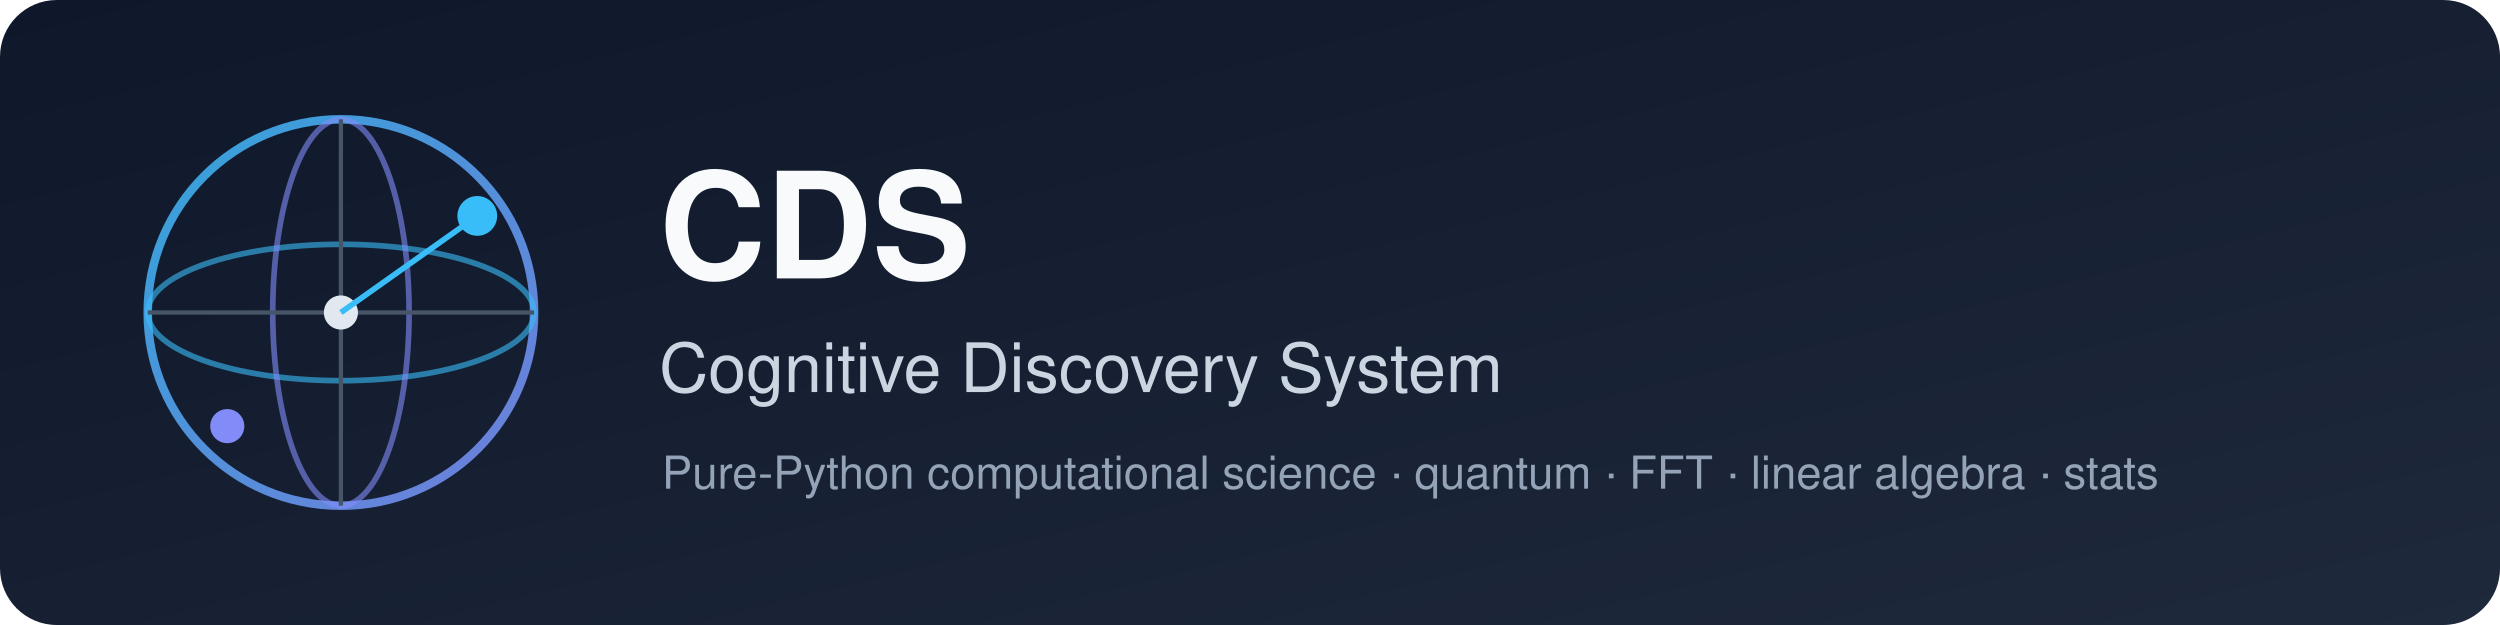
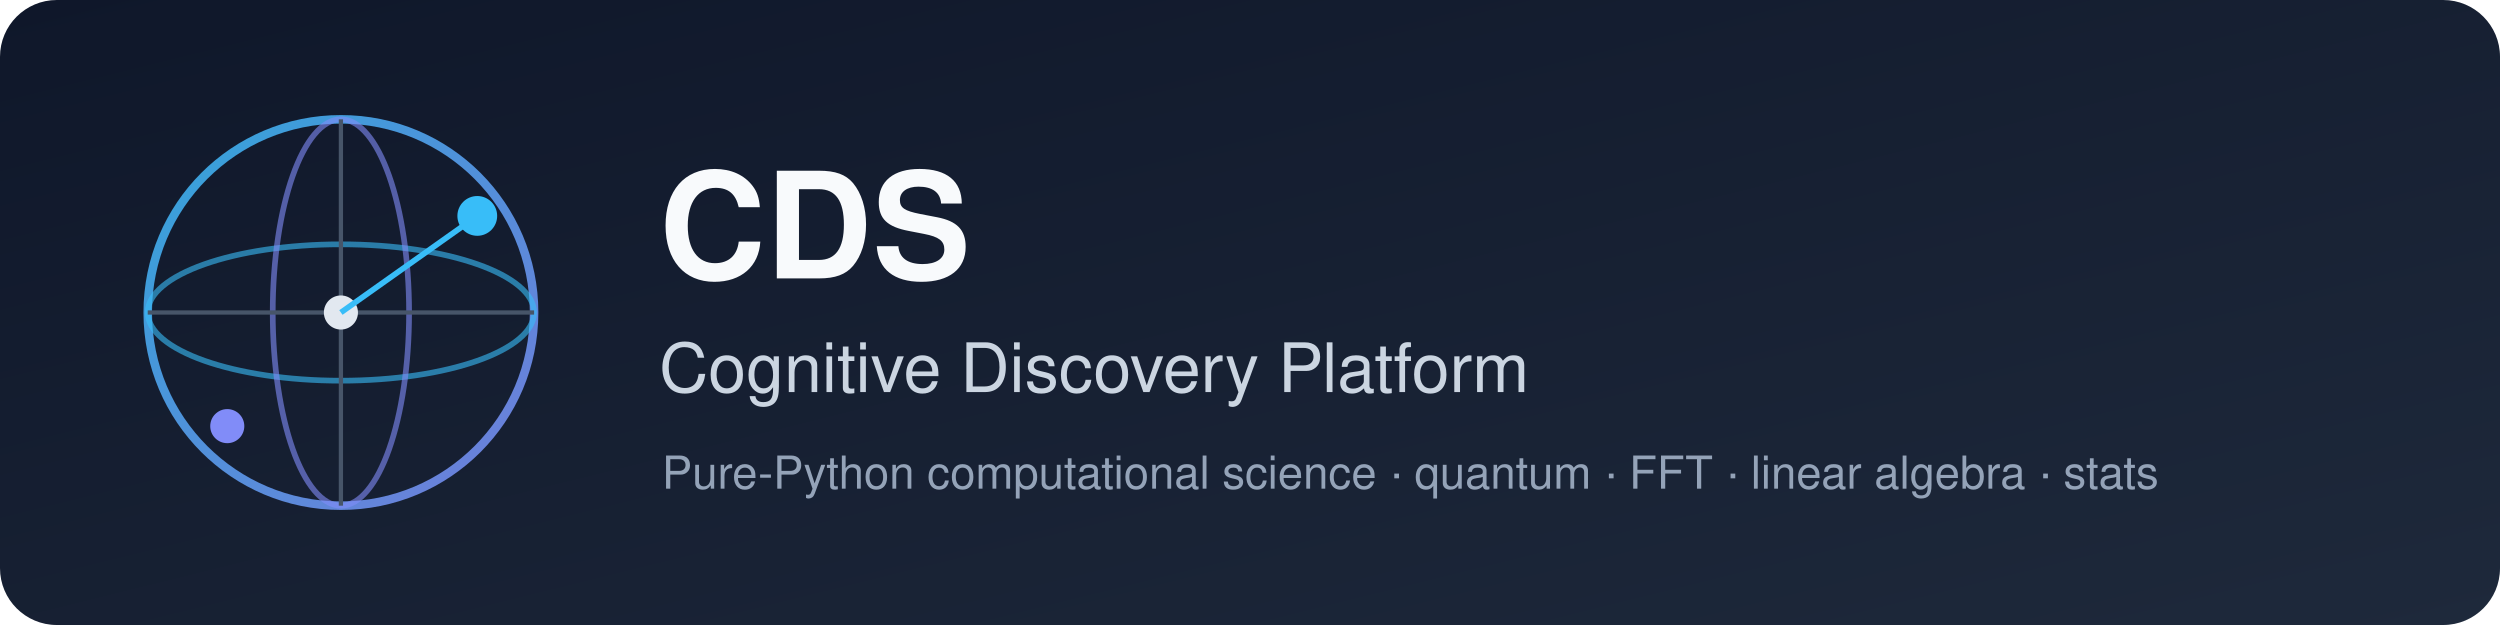
- <svg xmlns="http://www.w3.org/2000/svg" width="880" height="220" viewBox="0 0 880 220" role="img" aria-label="Cognitive Discovery System">
+ <svg xmlns="http://www.w3.org/2000/svg" width="880" height="220" viewBox="0 0 880 220" role="img" aria-label="Cognitive Discovery Platform">
  <defs>
    <linearGradient id="bg" x1="0" y1="0" x2="1" y2="1">
      <stop offset="0" stop-color="#0f172a" />
      <stop offset="1" stop-color="#1e293b" />
    </linearGradient>
    <linearGradient id="accent" x1="0" y1="0" x2="1" y2="1">
      <stop offset="0" stop-color="#38bdf8" />
      <stop offset="1" stop-color="#818cf8" />
    </linearGradient>
  </defs>
  <rect width="880" height="220" rx="20" fill="url(#bg)" />
  <g transform="translate(120,110)">
    <circle r="68" fill="none" stroke="url(#accent)" stroke-width="3" opacity="0.85" />
    <ellipse rx="68" ry="24" fill="none" stroke="#38bdf8" stroke-width="2" opacity="0.6" />
    <ellipse rx="24" ry="68" fill="none" stroke="#818cf8" stroke-width="2" opacity="0.6" />
    <line x1="-68" y1="0" x2="68" y2="0" stroke="#475569" stroke-width="1.5" />
    <line x1="0" y1="-68" x2="0" y2="68" stroke="#475569" stroke-width="1.5" />
    <circle cx="48" cy="-34" r="7" fill="#38bdf8" />
    <circle cx="-40" cy="40" r="6" fill="#818cf8" />
    <circle cx="0" cy="0" r="6" fill="#e2e8f0" />
    <line x1="0" y1="0" x2="48" y2="-34" stroke="#38bdf8" stroke-width="2" />
  </g>
  <text x="232" y="98" font-family="'Segoe UI',Helvetica,Arial,sans-serif" font-size="52" font-weight="700" fill="#f8fafc">
    CDS
  </text>
  <text x="232" y="138" font-family="'Segoe UI',Helvetica,Arial,sans-serif" font-size="24" font-weight="500" fill="#cbd5e1">
-     Cognitive Discovery System
+     Cognitive Discovery Platform
  </text>
  <text x="233" y="172" font-family="'Segoe UI',Helvetica,Arial,sans-serif" font-size="16" fill="#94a3b8">
    Pure-Python computational science · quantum · FFT · linear algebra · stats
  </text>
</svg>
